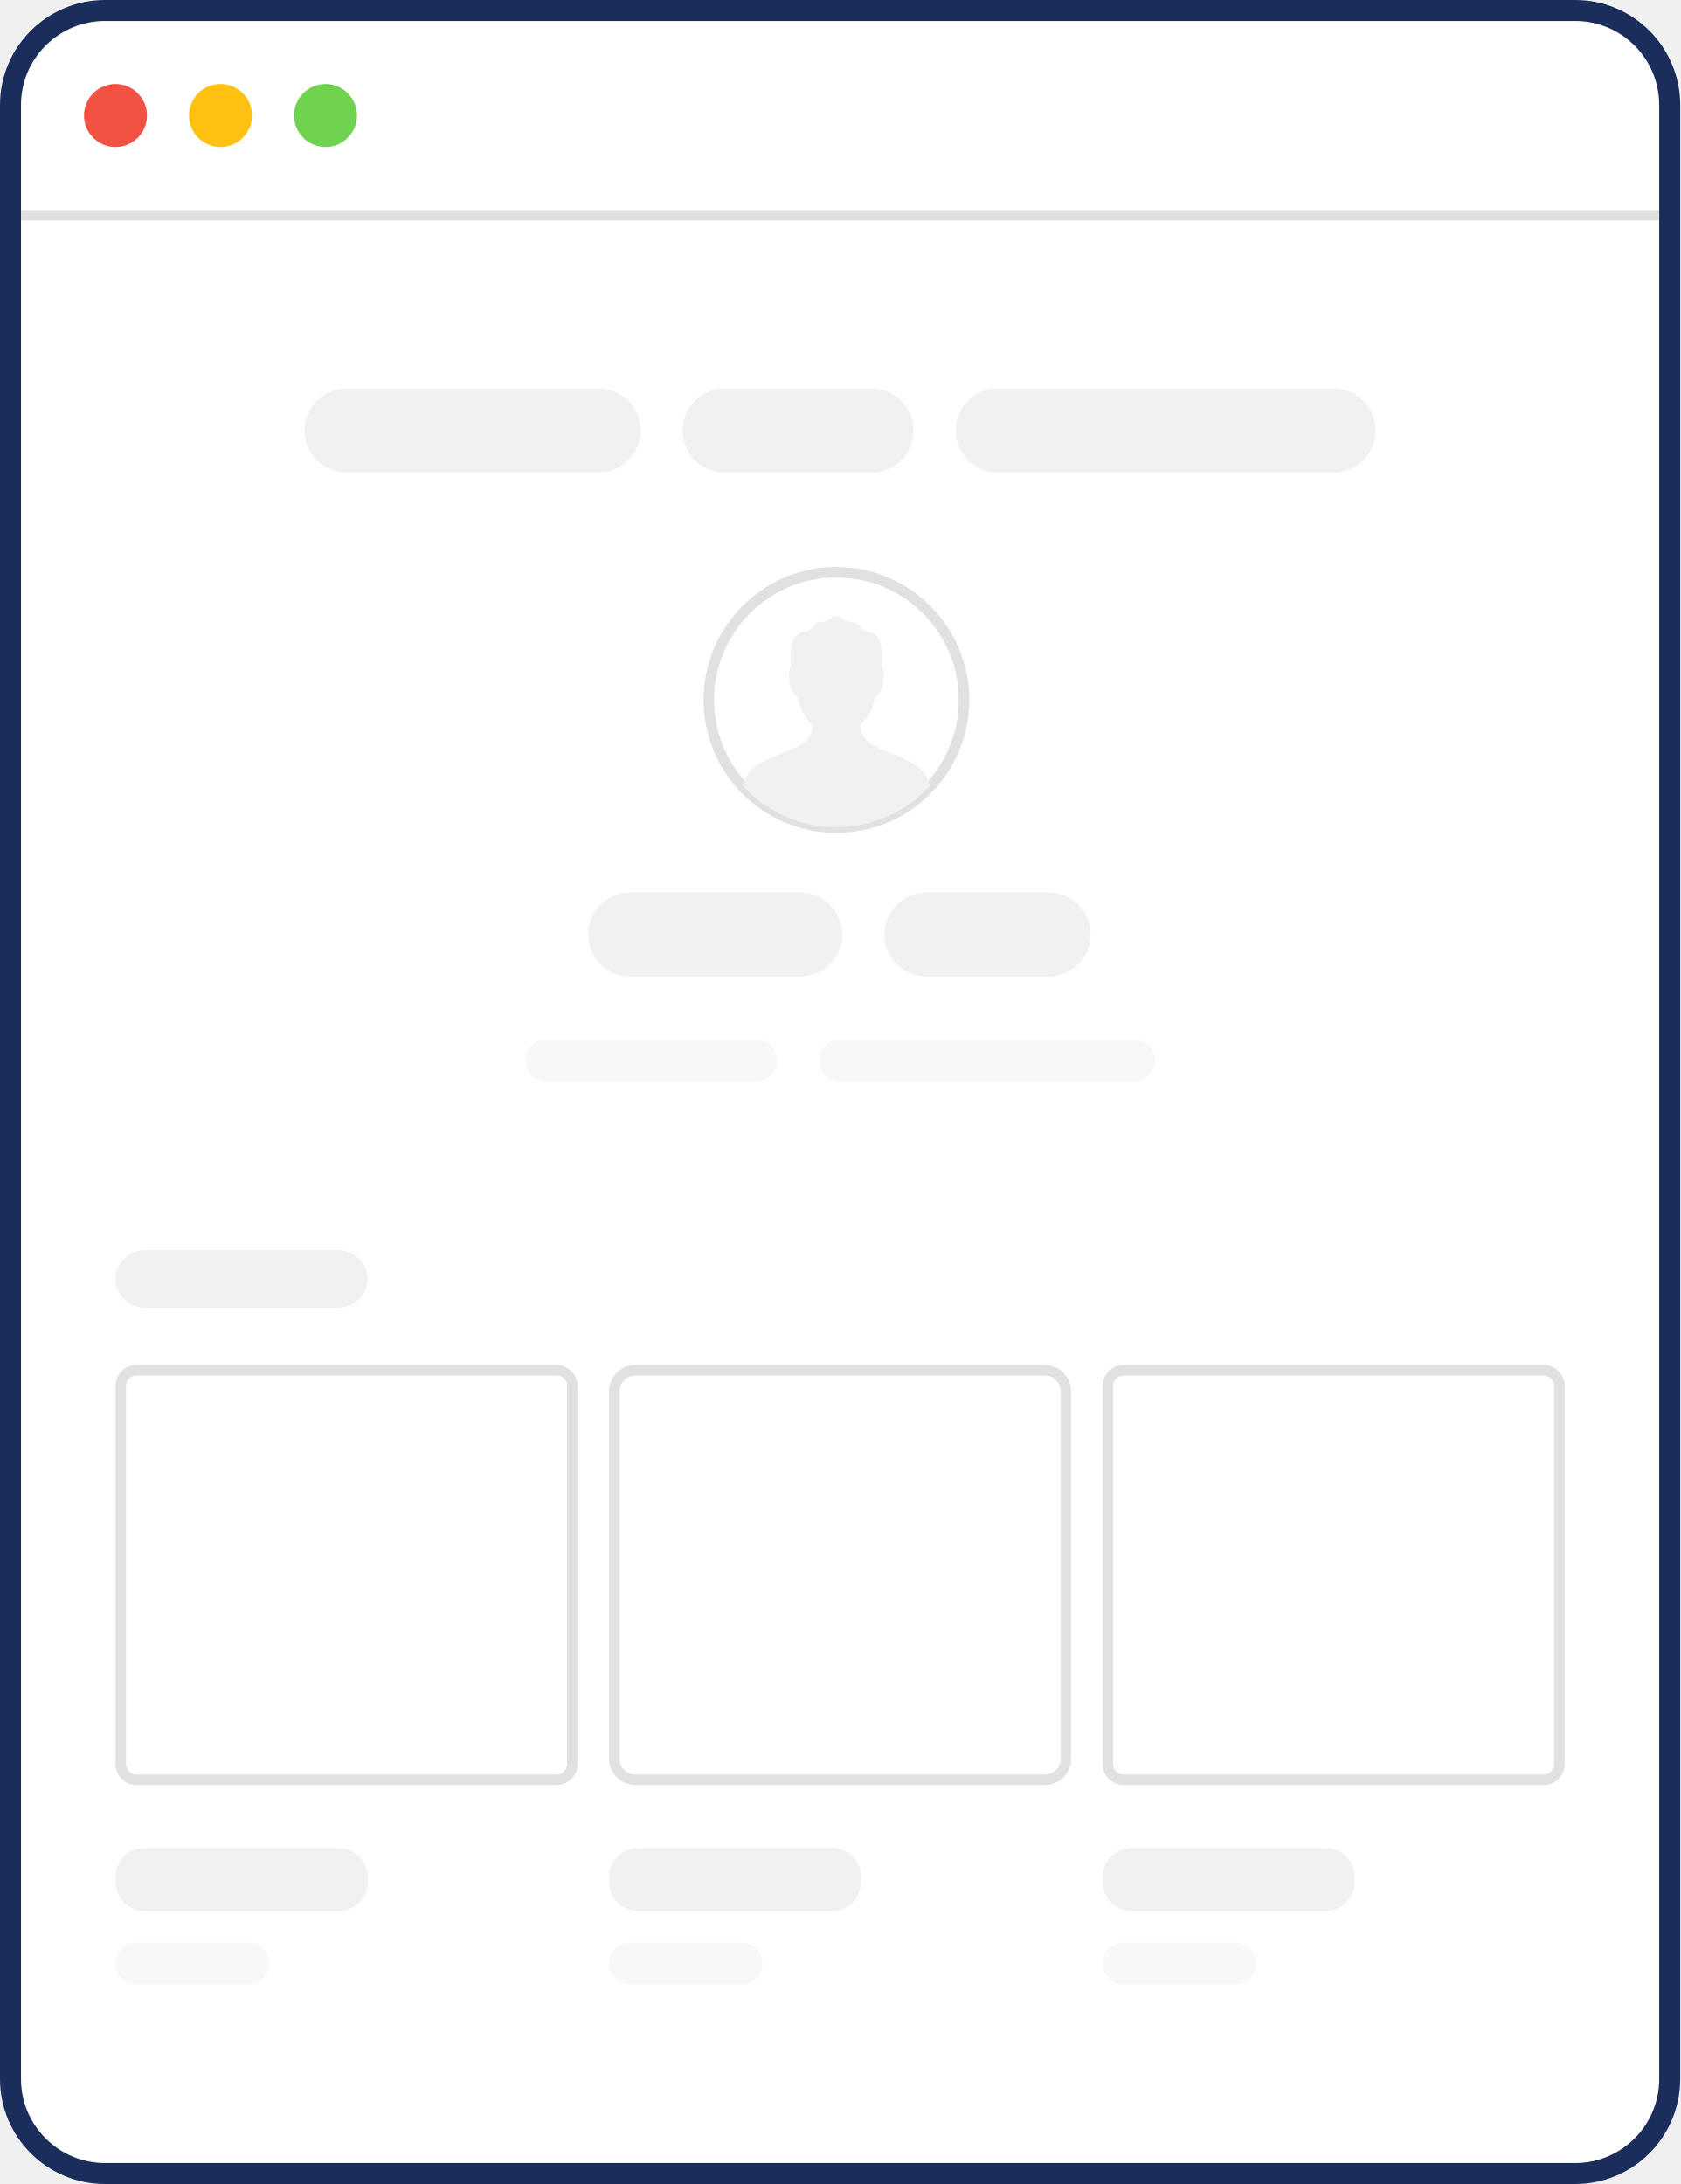
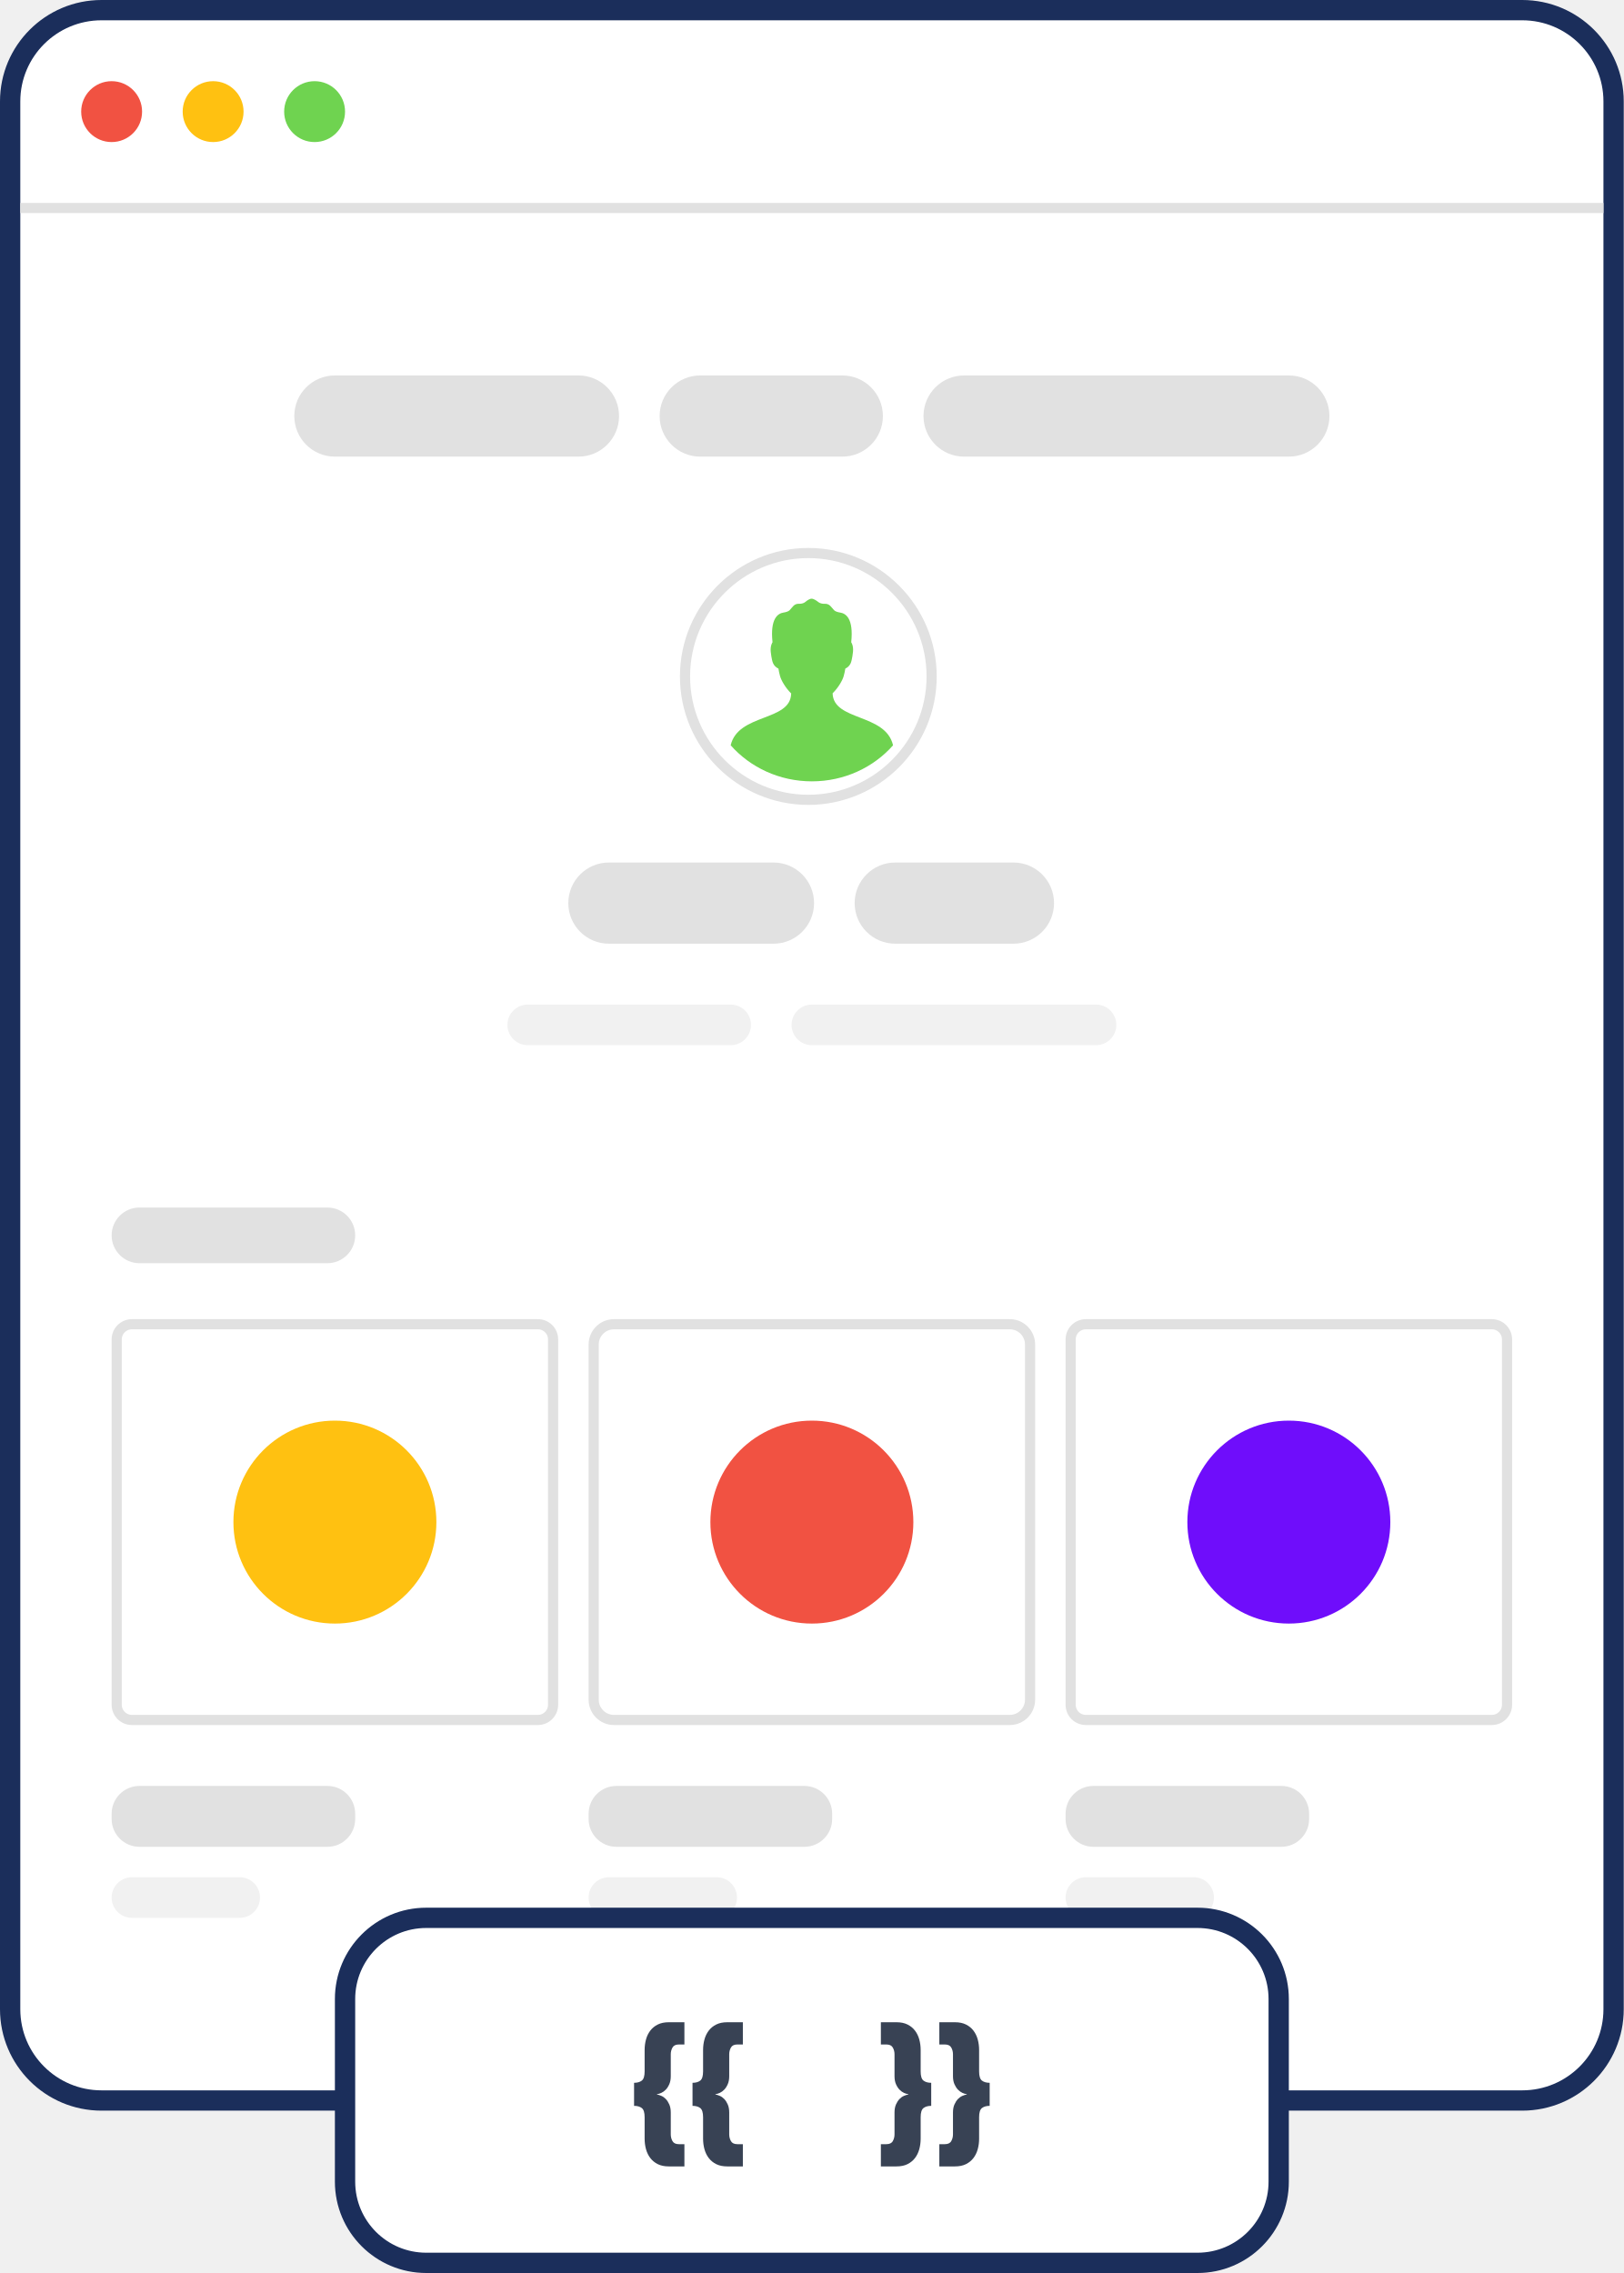
- <svg xmlns="http://www.w3.org/2000/svg" width="160" height="208" viewBox="0 0 160 208">
+ <svg xmlns="http://www.w3.org/2000/svg" width="160" height="224" viewBox="0 0 160 224">
  <g fill="none" fill-rule="evenodd" transform="translate(2 2)">
    <path fill="#FFF" stroke="#1B2E5B" stroke-width="2" d="M147.995,-1 C150.481,-1 152.732,0.007 154.361,1.635 C155.992,3.264 157,5.514 157,7.997 L157,7.997 L157,196.003 C157,198.487 155.991,200.736 154.362,202.364 C152.731,203.993 150.48,205 147.995,205 L147.995,205 L8.005,205 C5.519,205 3.268,203.993 1.639,202.365 C0.008,200.736 -1,198.486 -1,196.003 L-1,196.003 L-1,7.997 C-1,5.513 0.009,3.264 1.638,1.636 C3.269,0.007 5.52,-1 8.005,-1 L8.005,-1 Z" />
    <rect width="156" height="1" y="18" fill="#E1E1E1" />
    <path fill="#FFF" stroke="#E1E1E1" d="M50.995,128.5 C51.411,128.5 51.788,128.667 52.061,128.939 C52.332,129.209 52.5,129.583 52.5,129.997 L52.5,129.997 L52.5,166.003 C52.5,166.416 52.332,166.79 52.06,167.06 C51.787,167.332 51.411,167.5 50.995,167.5 L50.995,167.5 L11.005,167.5 C10.589,167.5 10.212,167.333 9.939,167.061 C9.668,166.791 9.5,166.417 9.5,166.003 L9.5,166.003 L9.5,129.997 C9.5,129.584 9.668,129.21 9.94,128.94 C10.213,128.668 10.589,128.5 11.005,128.5 L11.005,128.5 Z" />
    <rect width="43" height="39" x="56.5" y="128.5" fill="#FFF" stroke="#E1E1E1" rx="2" />
    <path fill="#FFF" stroke="#E1E1E1" d="M144.995,128.5 C145.411,128.5 145.788,128.667 146.061,128.939 C146.332,129.209 146.5,129.583 146.5,129.997 L146.5,129.997 L146.5,166.003 C146.5,166.416 146.332,166.79 146.06,167.06 C145.787,167.332 145.411,167.5 144.995,167.5 L144.995,167.5 L105.005,167.5 C104.589,167.5 104.212,167.333 103.939,167.061 C103.668,166.791 103.5,166.417 103.5,166.003 L103.5,166.003 L103.5,129.997 C103.5,129.584 103.668,129.21 103.94,128.94 C104.213,128.668 104.589,128.5 105.005,128.5 L105.005,128.5 Z" />
    <g transform="translate(66 53)">
      <path fill="#FFF" stroke="#E1E1E1" d="M11.651,-0.5 C15.001,-0.5 18.039,0.863 20.239,3.065 C22.439,5.267 23.802,8.307 23.802,11.661 C23.802,15.014 22.439,18.054 20.239,20.256 C18.039,22.458 15.001,23.821 11.651,23.821 C8.3,23.821 5.262,22.458 3.062,20.256 C0.862,18.054 -0.5,15.014 -0.5,11.661 C-0.5,8.307 0.862,5.267 3.062,3.065 C5.262,0.863 8.3,-0.5 11.651,-0.5 Z" />
-       <path fill="#F1F1F1" d="M13.927,14.08 C14.564,13.446 15.006,12.664 15.137,12.204 C15.223,11.909 15.284,11.593 15.322,11.357 C15.592,11.235 15.8,11.024 15.914,10.758 C16.075,10.372 16.162,9.546 16.164,9.511 C16.232,8.856 15.991,8.479 15.968,8.46 C16.25,5.805 15.357,5.281 14.762,5.187 C14.551,5.154 14.232,5.078 14.089,4.927 C13.757,4.578 13.609,4.19 13.034,4.22 C12.822,4.232 12.534,4.169 12.371,4.038 C12.151,3.862 11.848,3.658 11.622,3.658 C11.402,3.658 11.123,3.855 10.92,4.027 C10.762,4.163 10.48,4.231 10.267,4.219 C9.692,4.187 9.544,4.577 9.213,4.926 C9.07,5.077 8.749,5.152 8.539,5.186 C7.945,5.279 7.053,5.804 7.334,8.458 C7.31,8.481 7.071,8.86 7.138,9.51 C7.141,9.545 7.227,10.372 7.388,10.756 C7.5,11.022 7.71,11.234 7.98,11.356 C8.018,11.593 8.08,11.907 8.164,12.202 C8.301,12.675 8.746,13.471 9.392,14.11 L9.379,14.11 C9.303,17.207 3.562,16.272 2.741,19.808 C4.878,22.232 8.079,23.778 11.652,23.778 C15.226,23.778 18.429,22.232 20.56,19.809 C19.745,16.265 14.018,17.17 13.927,14.08 L13.927,14.08 Z" />
+       <path fill="#6FD350" d="M14.044,13.324 C14.616,12.756 15.012,12.057 15.131,11.645 C15.208,11.381 15.262,11.099 15.296,10.888 C15.539,10.779 15.725,10.589 15.828,10.352 C15.972,10.007 16.051,9.267 16.052,9.236 C16.114,8.65 15.897,8.313 15.877,8.296 C16.129,5.921 15.327,5.452 14.794,5.368 C14.604,5.338 14.318,5.271 14.189,5.135 C13.891,4.823 13.758,4.476 13.242,4.503 C13.051,4.513 12.793,4.457 12.646,4.339 C12.449,4.182 12.177,4 11.974,4 C11.776,4 11.526,4.176 11.344,4.33 C11.201,4.452 10.949,4.512 10.758,4.501 C10.242,4.473 10.109,4.822 9.811,5.134 C9.682,5.269 9.394,5.337 9.206,5.366 C8.673,5.45 7.871,5.919 8.123,8.294 C8.102,8.315 7.888,8.654 7.948,9.235 C7.951,9.266 8.028,10.007 8.172,10.35 C8.273,10.588 8.462,10.777 8.704,10.887 C8.738,11.099 8.794,11.38 8.869,11.644 C8.992,12.067 9.392,12.779 9.972,13.351 L9.96,13.351 C9.892,16.121 4.737,15.285 4,18.448 C5.918,20.617 8.792,22 12.001,22 C15.211,22 18.086,20.617 20,18.449 C19.268,15.278 14.125,16.088 14.044,13.324 L14.044,13.324 Z" />
    </g>
-     <g fill="#F1F1F1" transform="translate(27 35)">
+     <g fill="#E1E1E1" transform="translate(27 35)">
      <rect width="32" height="8" rx="4" />
      <rect width="22" height="8" x="36" rx="4" />
      <rect width="40" height="8" x="62" rx="4" />
    </g>
-     <g fill="#F1F1F1" opacity=".5" transform="translate(48 97)">
+     <g fill="#F1F1F1" transform="translate(48 97)">
      <rect width="24" height="4" rx="2" />
      <rect width="32" height="4" x="28" rx="2" />
    </g>
-     <g fill="#F1F1F1" transform="translate(54 83)">
+     <g fill="#E1E1E1" transform="translate(54 83)">
      <rect width="24.216" height="8" rx="4" />
      <rect width="19.647" height="8" x="28.216" rx="4" />
    </g>
-     <rect width="24" height="5.487" x="9" y="117.062" fill="#F1F1F1" rx="2.744" />
-     <rect width="24" height="6" x="9" y="174" fill="#F1F1F1" rx="2.744" />
-     <rect width="24" height="6" x="56" y="174" fill="#F1F1F1" rx="2.744" />
-     <rect width="24" height="6" x="103" y="174" fill="#F1F1F1" rx="2.744" />
-     <rect width="14.621" height="4" x="9" y="183" fill="#F1F1F1" opacity=".5" rx="2" />
-     <rect width="14.621" height="4" x="56" y="183" fill="#F1F1F1" opacity=".5" rx="2" />
-     <rect width="14.621" height="4" x="103" y="183" fill="#F1F1F1" opacity=".5" rx="2" />
+     <rect width="24" height="5.487" x="9" y="117" fill="#E1E1E1" rx="2.744" />
+     <rect width="24" height="6" x="9" y="174" fill="#E1E1E1" rx="2.744" />
+     <rect width="24" height="6" x="56" y="174" fill="#E1E1E1" rx="2.744" />
+     <rect width="24" height="6" x="103" y="174" fill="#E1E1E1" rx="2.744" />
+     <rect width="14.621" height="4" x="9" y="183" fill="#F1F1F1" rx="2" />
+     <rect width="14.621" height="4" x="56" y="183" fill="#F1F1F1" rx="2" />
+     <rect width="14.621" height="4" x="103" y="183" fill="#F1F1F1" rx="2" />
    <circle cx="9" cy="9" r="3" fill="#F15242" />
    <circle cx="19" cy="9" r="3" fill="#FFC111" />
    <circle cx="29" cy="9" r="3" fill="#6FD350" />
+     <g transform="translate(33 188)">
+       <rect width="92" height="34" x="-1" y="-1" fill="#FFF" stroke="#1B2E5B" stroke-width="2" rx="8" />
+       <path fill="#384254" fill-rule="nonzero" d="M32.44,23.496 L32.44,21.304 L31.896,21.304 C31.587,21.304 31.376,21.203 31.264,21 C31.152,20.797 31.096,20.579 31.096,20.344 L31.096,20.344 L31.096,18.184 C31.096,17.875 31.048,17.611 30.952,17.392 C30.856,17.173 30.741,16.995 30.608,16.856 C30.475,16.717 30.328,16.613 30.168,16.544 C30.008,16.475 29.864,16.429 29.736,16.408 L29.736,16.408 L29.736,16.376 C29.864,16.365 30.008,16.323 30.168,16.248 C30.328,16.173 30.475,16.067 30.608,15.928 C30.741,15.789 30.856,15.611 30.952,15.392 C31.048,15.173 31.096,14.909 31.096,14.6 L31.096,14.6 L31.096,12.44 C31.096,12.205 31.152,11.987 31.264,11.784 C31.376,11.581 31.587,11.48 31.896,11.48 L31.896,11.48 L32.44,11.48 L32.44,9.288 L30.904,9.288 C30.477,9.288 30.115,9.363 29.816,9.512 C29.517,9.661 29.272,9.861 29.08,10.112 C28.888,10.363 28.747,10.653 28.656,10.984 C28.565,11.315 28.52,11.661 28.52,12.024 L28.52,12.024 L28.52,14.136 C28.52,14.595 28.427,14.896 28.24,15.04 C28.053,15.184 27.8,15.256 27.48,15.256 L27.48,15.256 L27.48,17.528 C27.8,17.528 28.053,17.6 28.24,17.744 C28.427,17.888 28.52,18.189 28.52,18.648 L28.52,18.648 L28.52,20.76 C28.52,21.123 28.565,21.469 28.656,21.8 C28.747,22.131 28.888,22.421 29.08,22.672 C29.272,22.923 29.517,23.123 29.816,23.272 C30.115,23.421 30.477,23.496 30.904,23.496 L30.904,23.496 L32.44,23.496 Z M38.2,23.496 L38.2,21.304 L37.656,21.304 C37.347,21.304 37.136,21.203 37.024,21 C36.912,20.797 36.856,20.579 36.856,20.344 L36.856,20.344 L36.856,18.184 C36.856,17.875 36.808,17.611 36.712,17.392 C36.616,17.173 36.501,16.995 36.368,16.856 C36.235,16.717 36.088,16.613 35.928,16.544 C35.768,16.475 35.624,16.429 35.496,16.408 L35.496,16.408 L35.496,16.376 C35.624,16.365 35.768,16.323 35.928,16.248 C36.088,16.173 36.235,16.067 36.368,15.928 C36.501,15.789 36.616,15.611 36.712,15.392 C36.808,15.173 36.856,14.909 36.856,14.6 L36.856,14.6 L36.856,12.44 C36.856,12.205 36.912,11.987 37.024,11.784 C37.136,11.581 37.347,11.48 37.656,11.48 L37.656,11.48 L38.2,11.48 L38.2,9.288 L36.664,9.288 C36.237,9.288 35.875,9.363 35.576,9.512 C35.277,9.661 35.032,9.861 34.84,10.112 C34.648,10.363 34.507,10.653 34.416,10.984 C34.325,11.315 34.28,11.661 34.28,12.024 L34.28,12.024 L34.28,14.136 C34.28,14.595 34.187,14.896 34,15.04 C33.813,15.184 33.56,15.256 33.24,15.256 L33.24,15.256 L33.24,17.528 C33.56,17.528 33.813,17.6 34,17.744 C34.187,17.888 34.28,18.189 34.28,18.648 L34.28,18.648 L34.28,20.76 C34.28,21.123 34.325,21.469 34.416,21.8 C34.507,22.131 34.648,22.421 34.84,22.672 C35.032,22.923 35.277,23.123 35.576,23.272 C35.875,23.421 36.237,23.496 36.664,23.496 L36.664,23.496 L38.2,23.496 Z M53.336,23.496 C53.763,23.496 54.125,23.421 54.424,23.272 C54.723,23.123 54.968,22.923 55.16,22.672 C55.352,22.421 55.493,22.131 55.584,21.8 C55.675,21.469 55.72,21.123 55.72,20.76 L55.72,20.76 L55.72,18.648 C55.72,18.189 55.813,17.888 56,17.744 C56.187,17.6 56.44,17.528 56.76,17.528 L56.76,17.528 L56.76,15.256 C56.44,15.256 56.187,15.184 56,15.04 C55.813,14.896 55.72,14.595 55.72,14.136 L55.72,14.136 L55.72,12.024 C55.72,11.661 55.675,11.315 55.584,10.984 C55.493,10.653 55.352,10.363 55.16,10.112 C54.968,9.861 54.723,9.661 54.424,9.512 C54.125,9.363 53.763,9.288 53.336,9.288 L53.336,9.288 L51.8,9.288 L51.8,11.48 L52.344,11.48 C52.653,11.48 52.864,11.581 52.976,11.784 C53.088,11.987 53.144,12.205 53.144,12.44 L53.144,12.44 L53.144,14.6 C53.144,14.909 53.192,15.173 53.288,15.392 C53.384,15.611 53.499,15.789 53.632,15.928 C53.765,16.067 53.912,16.173 54.072,16.248 C54.232,16.323 54.376,16.365 54.504,16.376 L54.504,16.376 L54.504,16.408 C54.376,16.429 54.232,16.475 54.072,16.544 C53.912,16.613 53.765,16.717 53.632,16.856 C53.499,16.995 53.384,17.173 53.288,17.392 C53.192,17.611 53.144,17.875 53.144,18.184 L53.144,18.184 L53.144,20.344 C53.144,20.579 53.088,20.797 52.976,21 C52.864,21.203 52.653,21.304 52.344,21.304 L52.344,21.304 L51.8,21.304 L51.8,23.496 L53.336,23.496 Z M59.096,23.496 C59.523,23.496 59.885,23.421 60.184,23.272 C60.483,23.123 60.728,22.923 60.92,22.672 C61.112,22.421 61.253,22.131 61.344,21.8 C61.435,21.469 61.48,21.123 61.48,20.76 L61.48,20.76 L61.48,18.648 C61.48,18.189 61.573,17.888 61.76,17.744 C61.947,17.6 62.2,17.528 62.52,17.528 L62.52,17.528 L62.52,15.256 C62.2,15.256 61.947,15.184 61.76,15.04 C61.573,14.896 61.48,14.595 61.48,14.136 L61.48,14.136 L61.48,12.024 C61.48,11.661 61.435,11.315 61.344,10.984 C61.253,10.653 61.112,10.363 60.92,10.112 C60.728,9.861 60.483,9.661 60.184,9.512 C59.885,9.363 59.523,9.288 59.096,9.288 L59.096,9.288 L57.56,9.288 L57.56,11.48 L58.104,11.48 C58.413,11.48 58.624,11.581 58.736,11.784 C58.848,11.987 58.904,12.205 58.904,12.44 L58.904,12.44 L58.904,14.6 C58.904,14.909 58.952,15.173 59.048,15.392 C59.144,15.611 59.259,15.789 59.392,15.928 C59.525,16.067 59.672,16.173 59.832,16.248 C59.992,16.323 60.136,16.365 60.264,16.376 L60.264,16.376 L60.264,16.408 C60.136,16.429 59.992,16.475 59.832,16.544 C59.672,16.613 59.525,16.717 59.392,16.856 C59.259,16.995 59.144,17.173 59.048,17.392 C58.952,17.611 58.904,17.875 58.904,18.184 L58.904,18.184 L58.904,20.344 C58.904,20.579 58.848,20.797 58.736,21 C58.624,21.203 58.413,21.304 58.104,21.304 L58.104,21.304 L57.56,21.304 L57.56,23.496 L59.096,23.496 Z" />
+     </g>
+     <circle cx="31" cy="148" r="10" fill="#FFC111" />
+     <circle cx="78" cy="148" r="10" fill="#F15242" />
+     <circle cx="125" cy="148" r="10" fill="#6F0DFB" />
  </g>
</svg>
